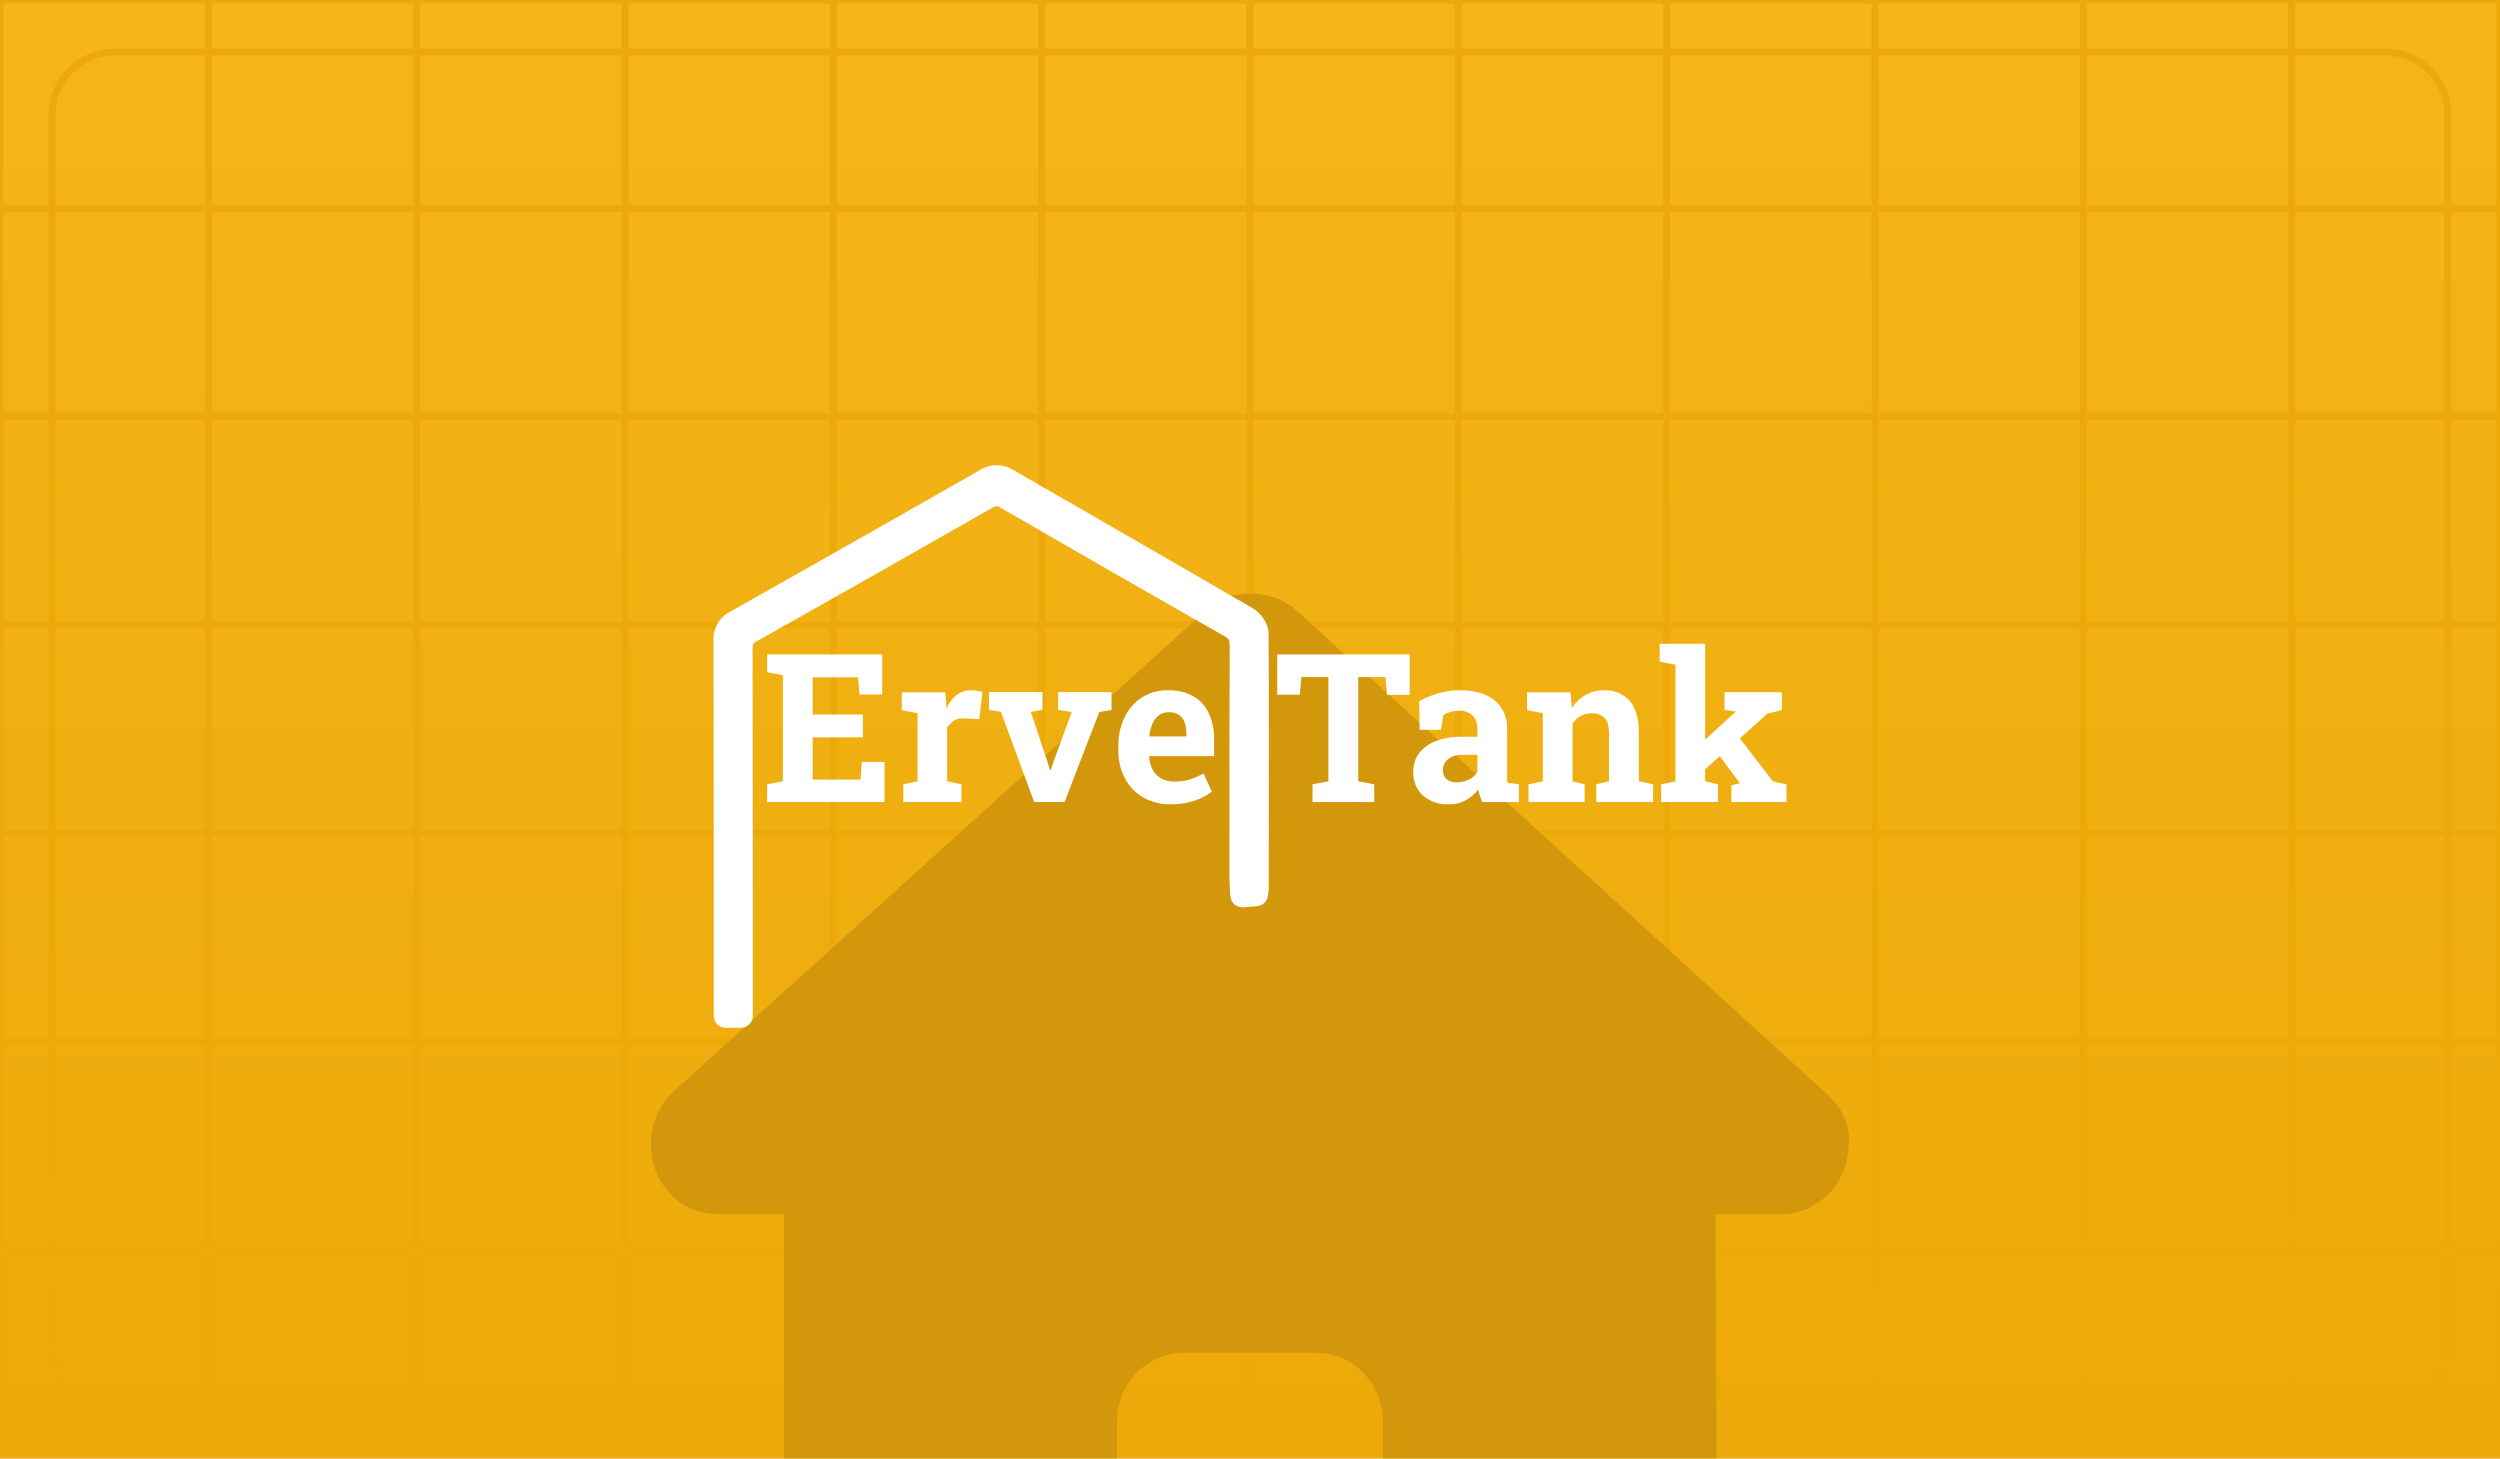
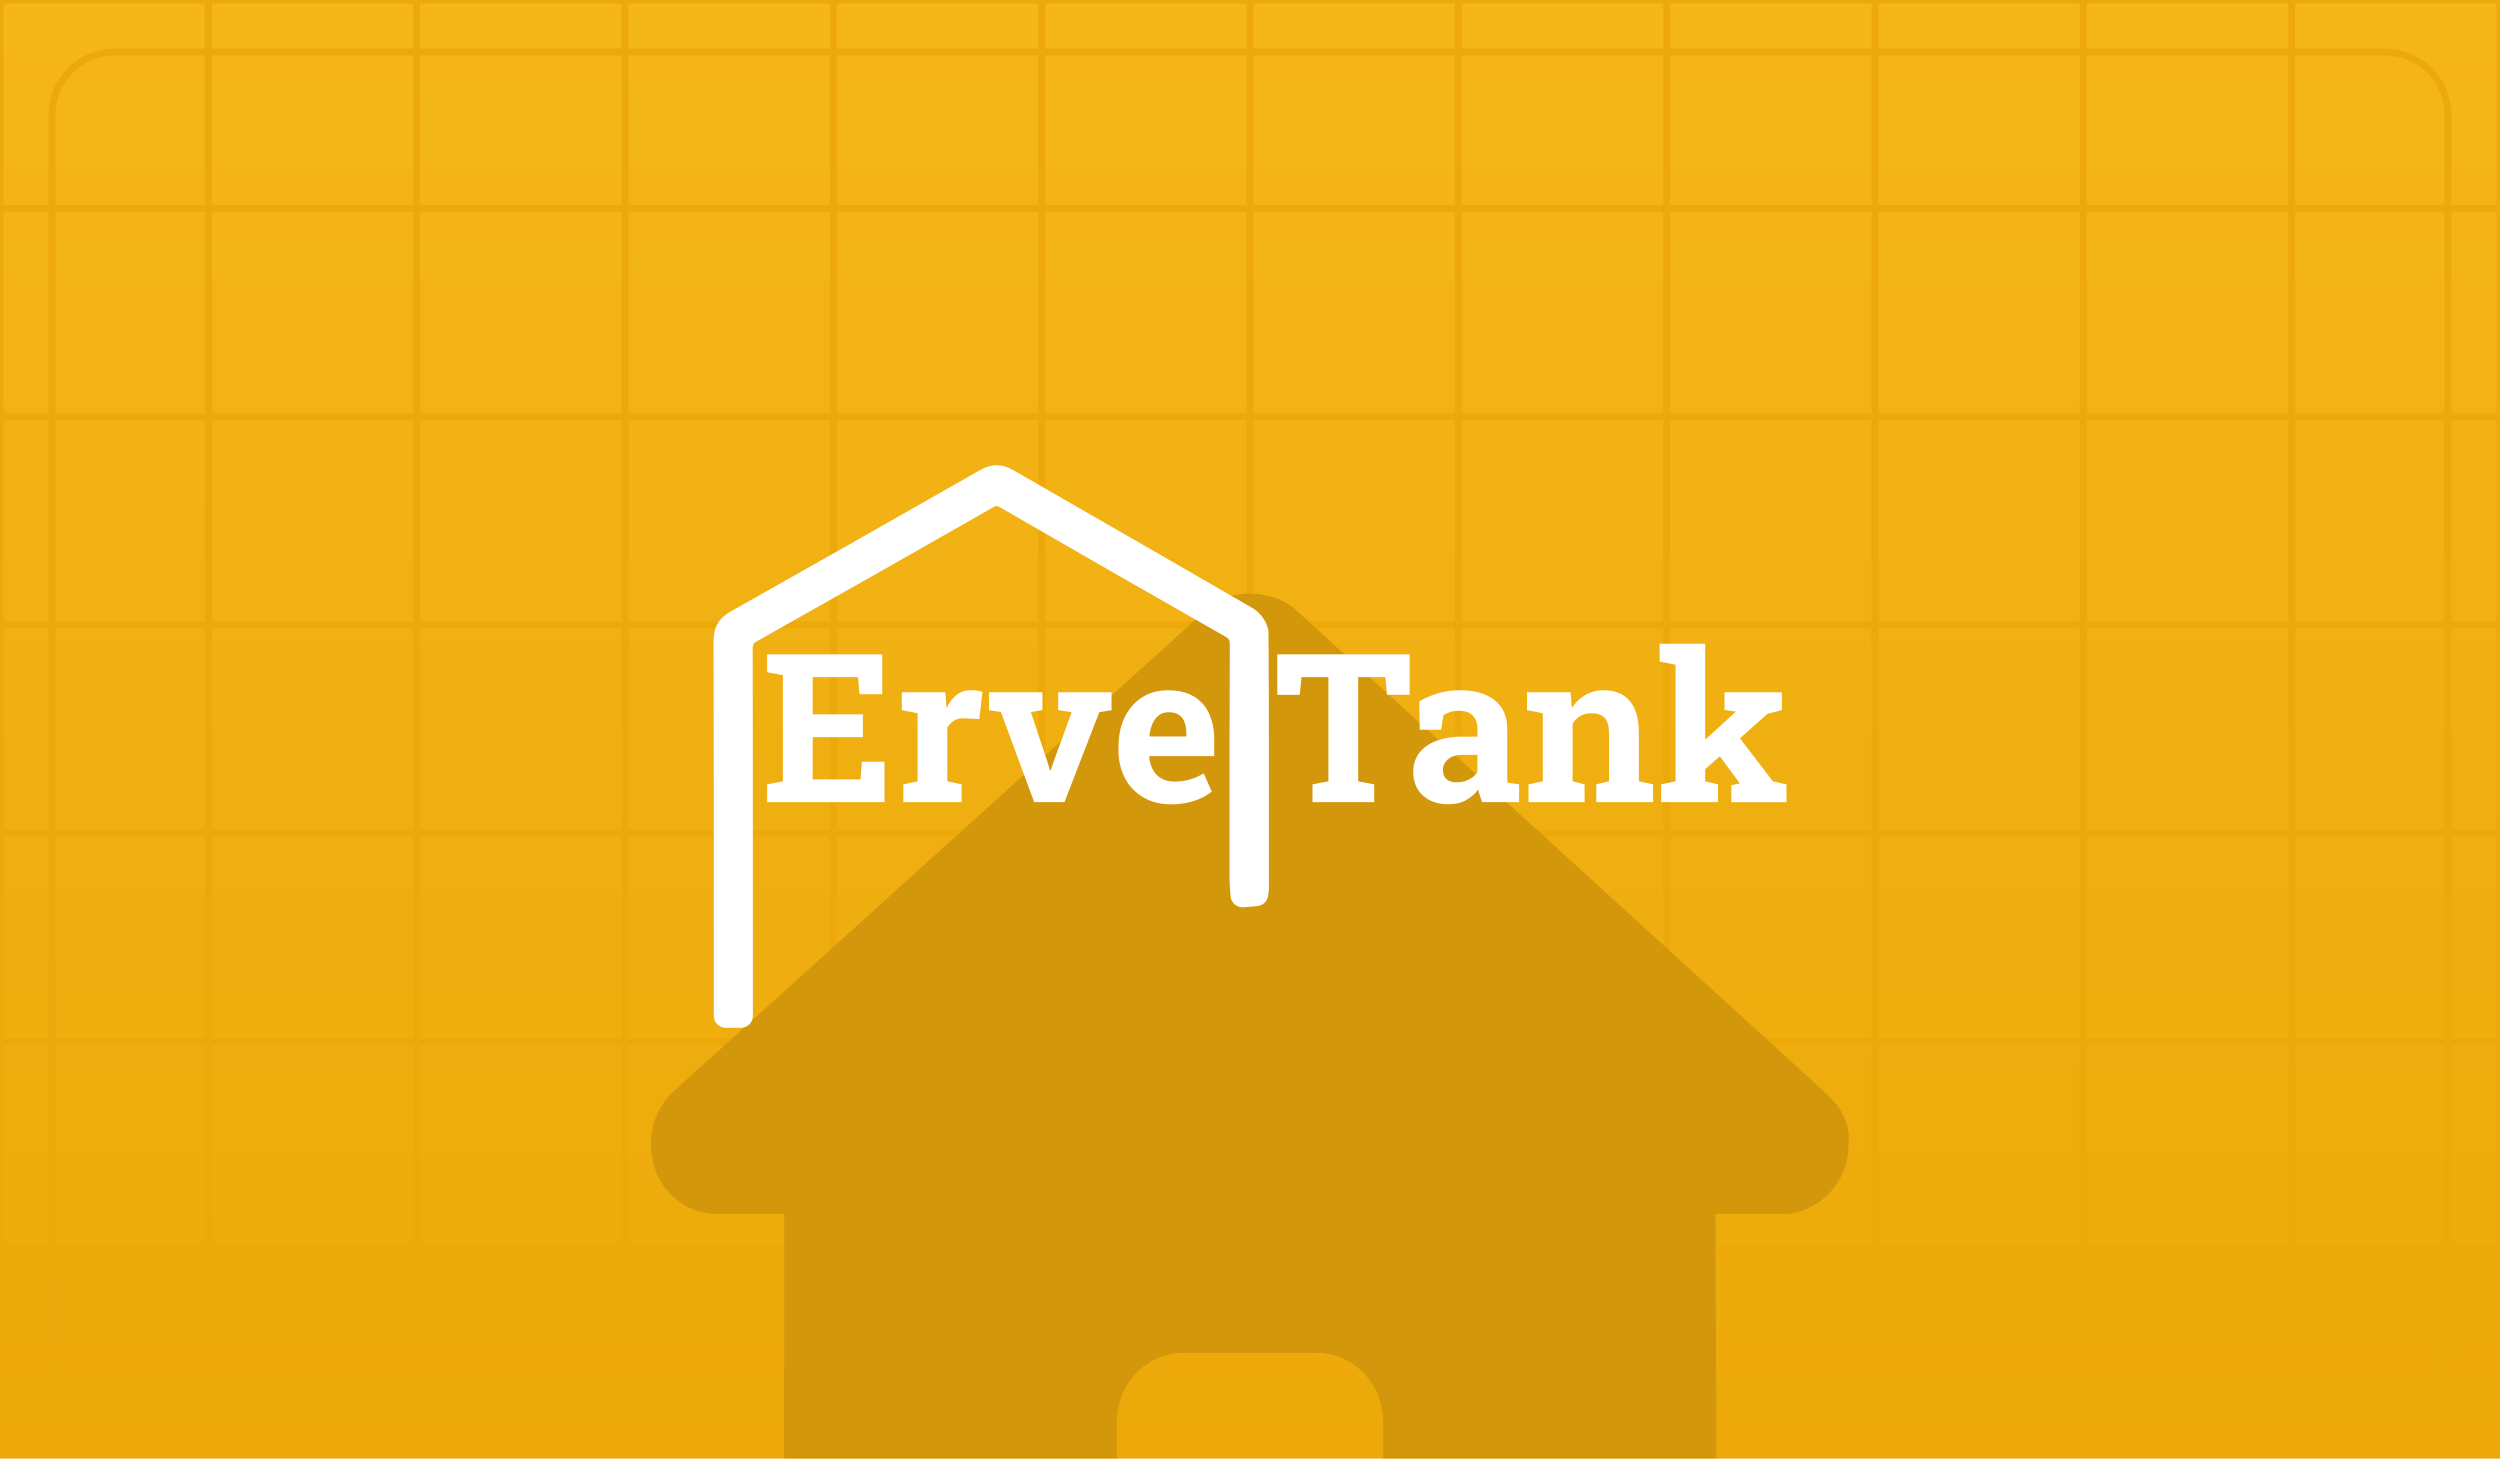
<svg xmlns="http://www.w3.org/2000/svg" viewBox="0 0 720 420">
  <defs>
-     <linearGradient id="b" x1="360" y1="420" x2="360" gradientUnits="userSpaceOnUse">
+     <clipPath id="a">
+       <path fill="none" d="M0 0h720v420H0z" />
+     </clipPath>
+     <clipPath id="c">
+       <path fill="none" d="M0 0h720v420H0z" />
+     </clipPath>
+     <linearGradient id="b" x1="360" y1="420" x2="360" y2="0" gradientTransform="matrix(1, 0, 0, 1, 0, 0)" gradientUnits="userSpaceOnUse">
      <stop offset="0" stop-color="#eca909" />
      <stop offset="1" stop-color="#f5b61a" />
    </linearGradient>
-     <clipPath id="a">
-       <path fill="none" d="M0 0h720v420H0z" />
-     </clipPath>
  </defs>
  <g clip-path="url(#a)">
    <path fill="url(#b)" d="M0 0h720v420H0z" />
-     <path fill="none" stroke="#eca909" stroke-miterlimit="10" stroke-width="2" d="M0 0h60v60H0zm60 0h60v60H60zm60 0h60v60h-60zm60 0h60v60h-60zm60 0h60v60h-60zm60 0h60v60h-60zm60 0h60v60h-60zm60 0h60v60h-60zm60 0h60v60h-60zm60 0h60v60h-60zm60 0h60v60h-60zm60 0h60v60h-60zM0 60h60v60H0zm60 0h60v60H60zm60 0h60v60h-60zm60 0h60v60h-60zm60 0h60v60h-60zm60 0h60v60h-60zm60 0h60v60h-60zm60 0h60v60h-60zm60 0h60v60h-60zm60 0h60v60h-60zm60 0h60v60h-60zm60 0h60v60h-60zM0 120h60v60H0zm60 0h60v60H60zm60 0h60v60h-60zm60 0h60v60h-60zm60 0h60v60h-60zm60 0h60v60h-60zm60 0h60v60h-60zm60 0h60v60h-60zm60 0h60v60h-60zm60 0h60v60h-60zm60 0h60v60h-60zm60 0h60v60h-60zM0 180h60v60H0zm60 0h60v60H60zm60 0h60v60h-60zm60 0h60v60h-60zm60 0h60v60h-60zm60 0h60v60h-60zm60 0h60v60h-60zm60 0h60v60h-60zm60 0h60v60h-60zm60 0h60v60h-60zm60 0h60v60h-60zm60 0h60v60h-60zM0 240h60v60H0zm60 0h60v60H60zm60 0h60v60h-60zm60 0h60v60h-60zm60 0h60v60h-60zm60 0h60v60h-60zm60 0h60v60h-60zm60 0h60v60h-60zm60 0h60v60h-60zm60 0h60v60h-60zm60 0h60v60h-60zm60 0h60v60h-60zM0 300h60v60H0zm60 0h60v60H60zm60 0h60v60h-60zm60 0h60v60h-60zm60 0h60v60h-60zm60 0h60v60h-60zm60 0h60v60h-60zm60 0h60v60h-60zm60 0h60v60h-60zm60 0h60v60h-60zm60 0h60v60h-60zm60 0h60v60h-60zM0 360h60v60H0zm60 0h60v60H60zm60 0h60v60h-60zm60 0h60v60h-60zm60 0h60v60h-60zm60 0h60v60h-60zm60 0h60v60h-60zm60 0h60v60h-60zm60 0h60v60h-60zm60 0h60v60h-60zm60 0h60v60h-60zm60 0h60v60h-60z" />
-     <rect x="15" y="15" width="690" height="390" rx="18" fill="none" stroke="#eca909" stroke-miterlimit="10" stroke-width="2" />
+     <path d="M0 0h60v60H0zm60 0h60v60H60zm60 0h60v60h-60zm60 0h60v60h-60zm60 0h60v60h-60zm60 0h60v60h-60zm60 0h60v60h-60zm60 0h60v60h-60zm60 0h60v60h-60zm60 0h60v60h-60zm60 0h60v60h-60zm60 0h60v60h-60zM0 60h60v60H0zm60 0h60v60H60zm60 0h60v60h-60zm60 0h60v60h-60zm60 0h60v60h-60zm60 0h60v60h-60zm60 0h60v60h-60zm60 0h60v60h-60zm60 0h60v60h-60zm60 0h60v60h-60zm60 0h60v60h-60zm60 0h60v60h-60zM0 120h60v60H0zm60 0h60v60H60zm60 0h60v60h-60zm60 0h60v60h-60zm60 0h60v60h-60zm60 0h60v60h-60zm60 0h60v60h-60zm60 0h60v60h-60zm60 0h60v60h-60zm60 0h60v60h-60zm60 0h60v60h-60zm60 0h60v60h-60zM0 180h60v60H0zm60 0h60v60H60zm60 0h60v60h-60zm60 0h60v60h-60zm60 0h60v60h-60zm60 0h60v60h-60zm60 0h60v60h-60zm60 0h60v60h-60zm60 0h60v60h-60zm60 0h60v60h-60zm60 0h60v60h-60zm60 0h60v60h-60zM0 240h60v60H0zm60 0h60v60H60zm60 0h60v60h-60zm60 0h60v60h-60zm60 0h60v60h-60zm60 0h60v60h-60zm60 0h60v60h-60zm60 0h60v60h-60zm60 0h60v60h-60zm60 0h60v60h-60zm60 0h60v60h-60zm60 0h60v60h-60zM0 300h60v60H0zm60 0h60v60H60zm60 0h60v60h-60zm60 0h60v60h-60zm60 0h60v60h-60zm60 0h60v60h-60zm60 0h60v60h-60zm60 0h60v60h-60zm60 0h60v60h-60zm60 0h60v60h-60zm60 0h60v60h-60zm60 0h60v60h-60zM0 360h60v60H0zm60 0h60v60H60zm60 0h60v60h-60zm60 0h60v60h-60zm60 0h60v60h-60zm60 0h60v60h-60zm60 0h60v60h-60zm60 0h60v60h-60zm60 0h60v60h-60zm60 0h60v60h-60zm60 0h60v60h-60zm60 0h60v60h-60z" fill="none" stroke="#eca909" stroke-miterlimit="10" stroke-width="2" />
+     <rect x="15" y="15" width="690" height="390" rx="18" ry="18" fill="none" stroke="#eca909" stroke-miterlimit="10" stroke-width="2" />
  </g>
-   <g clip-path="url(#a)">
-     <path d="M532.39 329.69c0 11.18-9 19.94-19.16 19.94h-19.17l.42 99.43a46.07 46.07 0 0 1-.3 5v10.07c0 13.72-10.72 24.84-24 24.84h-9.58c-.66 0-1.32-.56-2-.06-.84-.5-1.68.06-2.52.06H422.3c-13.24 0-24-11.12-24-24.84V409.5c0-11-8.56-19.87-19.17-19.87h-38.29c-10.6 0-19.17 8.88-19.17 19.87v54.66c0 13.72-10.72 24.84-24 24.84h-33.44c-.9 0-1.8-.06-2.7-.12-.71.06-1.43.12-2.15.12h-9.59c-13.23 0-24-11.12-24-24.84v-69.57c0-.56 0-1.18.06-1.74v-43.22H206.7c-10.8 0-19.2-8.76-19.2-19.94a20.56 20.56 0 0 1 6-14.91L347.07 176c4.19-4.36 9-5 13.18-5a19.66 19.66 0 0 1 12.64 4.36l152.92 139.42c4.79 4.35 7.24 9.32 6.58 14.91Z" fill="#d3970b" />
+   <g clip-path="url(#c)">
+     <path d="M532.39 329.69c0 11.18-8.98 19.94-19.17 19.94h-19.17l.42 99.44c0 1.74-.12 3.35-.3 5.03v10.06c0 13.73-10.72 24.84-23.96 24.84h-9.58c-.66 0-1.32-.56-1.98-.06-.84-.5-1.68.06-2.52.06h-33.84c-13.24 0-23.96-11.12-23.96-24.84V409.5c0-10.99-8.57-19.87-19.17-19.87h-38.33c-10.6 0-19.17 8.88-19.17 19.87v54.66c0 13.73-10.72 24.84-23.96 24.84h-33.48c-.9 0-1.8-.06-2.7-.12-.72.06-1.44.12-2.16.12h-9.58c-13.23 0-23.96-11.12-23.96-24.84V394.6c0-.56.02-1.18.05-1.74v-43.23h-19.19c-10.8 0-19.2-8.76-19.2-19.94 0-5.59 1.8-10.56 6-14.91l153.57-138.8c4.19-4.36 8.98-4.98 13.18-4.98s8.98 1.24 12.64 4.36l152.92 139.43c4.79 4.35 7.25 9.32 6.59 14.91Z" fill="#d3970b" />
  </g>
-   <path d="M365.34 182.36c0-2.86-2.31-5.89-4.51-7.17-14.39-8.37-29.07-16.8-43.26-25l-25.77-14.84a8.88 8.88 0 0 0-9.51 0 14808.86 14808.86 0 0 1-71.8 40.7 8.88 8.88 0 0 0-5 8.54c.08 27.77.07 56 .07 83.32v24.69A3.43 3.43 0 0 0 209 296h4.32a3.44 3.44 0 0 0 3.48-3.4v-24.9c0-26.45 0-53.81-.06-80.71 0-1.49.21-1.74 1.29-2.35 22.74-12.78 45.54-25.71 67.78-38.42a3 3 0 0 1 1.18-.47 3.06 3.06 0 0 1 1.16.46 9566.06 9566.06 0 0 0 64.47 37c1.34.76 1.54 1.1 1.54 2.58-.1 18.95-.09 38.21-.07 56.84v10.67c0 1.12.08 2.17.16 3.28 0 .5.08 1 .11 1.53a3.31 3.31 0 0 0 1.2 2.37 3.49 3.49 0 0 0 2.27.83h.3l3.89-.33a3.45 3.45 0 0 0 3.15-3q0-.36.09-.63a9.18 9.18 0 0 0 .14-1.47v-11.32c.07-20.38.08-41.46-.06-62.2Z" fill="#fff" />
-   <path d="M220.93 231v-5.11l4.55-.88v-30.53l-4.55-.88v-5.14h33.15V200h-6.57l-.38-4.92h-13.08v10.7h14.46v6.58h-14.46v12.17h13.78l.39-5.09h6.51V231Zm39.23 0v-5.11l4.1-.88v-19.6l-4.54-.87v-5.15h12.52l.33 3.92.05.7a9.94 9.94 0 0 1 2.91-3.89 6.6 6.6 0 0 1 4.13-1.31 11.53 11.53 0 0 1 1.68.13 12 12 0 0 1 1.61.33l-.91 7.87-4.25-.24a5.08 5.08 0 0 0-3 .62 6.78 6.78 0 0 0-2 2V225l4.11.88V231Zm37.69 0-9.59-26-3.43-.52v-5.15h15.4v5.12l-3.35.58 4.79 14.36.73 2.45h.18l.82-2.45 5.25-14.33-3.9-.61v-5.12h15.37v5.15l-3.52.58-10 25.9Zm39.37.64a15.44 15.44 0 0 1-8-2 13.77 13.77 0 0 1-5.26-5.52 16.68 16.68 0 0 1-1.87-8v-1.17a19 19 0 0 1 1.76-8.34 13.85 13.85 0 0 1 5-5.73 13.34 13.34 0 0 1 7.58-2.06 14.32 14.32 0 0 1 7.25 1.69 10.93 10.93 0 0 1 4.45 4.88 17.74 17.74 0 0 1 1.53 7.72v4.65H331l-.06.18a9.61 9.61 0 0 0 1 3.69 6.4 6.4 0 0 0 2.45 2.55 7.59 7.59 0 0 0 3.85.92 15.46 15.46 0 0 0 4.38-.6 16.9 16.9 0 0 0 4-1.77L349 228a16.28 16.28 0 0 1-5 2.6 20.71 20.71 0 0 1-6.78 1.04Zm-6.13-19.53h10.59v-.76a9.65 9.65 0 0 0-.51-3.32 4.27 4.27 0 0 0-1.65-2.15 5.07 5.07 0 0 0-2.91-.76 4.64 4.64 0 0 0-2.88.89 5.94 5.94 0 0 0-1.83 2.44 13.08 13.08 0 0 0-.9 3.55ZM378 231v-5.11l4.58-.88V195h-7.78l-.47 5.09h-6.48v-11.63H406v11.66h-6.52L399 195h-7.83v30l4.61.88V231Zm39.31.64a10.73 10.73 0 0 1-7.51-2.53 8.84 8.84 0 0 1-2.79-6.89 8.74 8.74 0 0 1 1.63-5.23 10.74 10.74 0 0 1 4.81-3.54 21.18 21.18 0 0 1 7.85-1.28h4.19v-2.34a5.17 5.17 0 0 0-1.33-3.7 5.23 5.23 0 0 0-4-1.42 8.26 8.26 0 0 0-2.48.34 6.73 6.73 0 0 0-2 .95l-.68 4.18h-6.16l-.12-8.22a27.71 27.71 0 0 1 5.4-2.28 22.58 22.58 0 0 1 6.48-.87q6.22 0 9.83 2.88a9.9 9.9 0 0 1 3.61 8.23v14.28a7.9 7.9 0 0 0 .1 1.21l3.31.47V231h-10.58c-.21-.54-.43-1.13-.64-1.75a10.67 10.67 0 0 1-.47-1.87 12 12 0 0 1-3.6 3.08 9.75 9.75 0 0 1-4.85 1.18Zm2.29-6.32a7.59 7.59 0 0 0 3.4-.8 6.22 6.22 0 0 0 2.49-2.12v-5h-4.22a6.25 6.25 0 0 0-4.27 1.29 4 4 0 0 0-1.45 3.1 3.26 3.26 0 0 0 1.07 2.61 4.39 4.39 0 0 0 2.98.92Zm20.62 5.68v-5.11l4.11-.88v-19.6l-4.55-.87v-5.15h12.53l.38 4.53a11.46 11.46 0 0 1 3.92-3.77 10.39 10.39 0 0 1 5.32-1.34 9.35 9.35 0 0 1 7.39 3q2.67 3 2.67 9.44V225l4.11.88V231h-16.37v-5.11l3.67-.88v-13.72c0-2.13-.42-3.63-1.26-4.52a5 5 0 0 0-3.76-1.33 6.36 6.36 0 0 0-3.21.78 6.47 6.47 0 0 0-2.28 2.2V225l3.47.88V231Zm38.2 0v-5.11l4.13-.88v-33.57l-4.57-.88v-5.15h13.11V225l3.7.88V231Zm11.76-8.65-4.11-4.77L499.86 205l.06-.08-3.26-.47v-5.09h16.52v5.15l-4.11 1Zm8.45 8.65v-4.85l2.4-.55v-.12L494.7 217l5.45-5.58L510.57 225l3.93.91V231Z" fill="#fff" />
+   <g fill="#fff">
+     <path d="M365.34 182.36c-.02-2.86-2.31-5.9-4.51-7.17-14.39-8.37-29.07-16.8-43.25-24.96-8.6-4.94-17.19-9.88-25.78-14.84-1.62-.94-3.18-1.39-4.77-1.39s-3.12.45-4.74 1.37c-27.29 15.56-50.1 28.49-71.8 40.7-3.46 1.95-5 4.58-4.99 8.54.08 27.77.07 56.01.07 83.32v24.67c0 1.88 1.55 3.4 3.47 3.4h4.32a3.43 3.43 0 0 0 3.47-3.4v-24.91c0-26.45.01-53.8-.06-80.7 0-1.49.21-1.74 1.29-2.35 22.74-12.78 45.54-25.71 67.78-38.43.52-.3.94-.46 1.18-.46s.65.16 1.16.46a9366 9366 0 0 0 64.47 36.99c1.35.76 1.55 1.1 1.54 2.58-.1 18.95-.08 38.22-.07 56.84v10.67c0 1.11.09 2.17.17 3.28l.11 1.53c.05.92.49 1.77 1.2 2.37.63.54 1.44.83 2.27.83l.3-.01 3.89-.33a3.44 3.44 0 0 0 3.15-2.98l.09-.63c.07-.45.14-.92.14-1.46v-11.32c.02-20.38.03-41.46-.11-62.2Z" />
+     <path d="M220.93 231.02v-5.12l4.55-.88v-30.55l-4.55-.88v-5.15h33.15v11.49h-6.57l-.38-4.91h-13.08v10.7h14.46v6.58h-14.46v12.16h13.79l.38-5.09h6.51v11.64h-33.8Zm39.23 0v-5.12l4.11-.88V205.4l-4.55-.88v-5.15h12.53l.32 3.92.06.7a9.93 9.93 0 0 1 2.9-3.89 6.61 6.61 0 0 1 4.14-1.32 11.57 11.57 0 0 1 3.28.47l-.91 7.86-4.25-.23a5.1 5.1 0 0 0-2.95.61 6.78 6.78 0 0 0-2.01 2.02v15.5l4.11.88v5.12h-16.78Zm37.69 0-9.59-25.96-3.43-.53v-5.15h15.4v5.12l-3.34.58 4.78 14.36.73 2.46h.18l.82-2.46 5.25-14.33-3.9-.61v-5.12h15.37v5.15l-3.52.58-10.03 25.9h-8.71Zm39.37.62c-3.03 0-5.68-.67-7.95-2a13.83 13.83 0 0 1-5.27-5.51 16.85 16.85 0 0 1-1.86-8.01v-1.17c0-3.14.59-5.92 1.76-8.35s2.83-4.34 4.97-5.73 4.67-2.08 7.58-2.06c2.87 0 5.29.57 7.25 1.7a10.95 10.95 0 0 1 4.46 4.88 17.71 17.71 0 0 1 1.53 7.72v4.65h-18.66l-.06.18a9.49 9.49 0 0 0 1.04 3.7c.58 1.08 1.39 1.93 2.45 2.54s2.34.92 3.84.92a15.83 15.83 0 0 0 8.37-2.37l2.32 5.26a16.79 16.79 0 0 1-4.94 2.62 20.75 20.75 0 0 1-6.82 1.04Zm-6.13-19.53h10.59v-.76c0-1.29-.17-2.39-.51-3.32a4.3 4.3 0 0 0-1.64-2.15c-.75-.51-1.73-.76-2.92-.76s-2.09.3-2.87.89c-.78.59-1.39 1.41-1.83 2.44s-.74 2.2-.89 3.51l.09.15ZM378 231.02v-5.12l4.58-.88v-30h-7.77l-.47 5.09h-6.48v-11.67h38.11v11.67h-6.51l-.47-5.09h-7.83v30l4.61.88v5.12h-17.75Zm39.31.62c-3.15 0-5.65-.84-7.51-2.53-1.86-1.69-2.79-3.98-2.79-6.89 0-1.99.54-3.73 1.63-5.23s2.69-2.68 4.81-3.54a20.97 20.97 0 0 1 7.85-1.29h4.2v-2.34c0-1.52-.44-2.75-1.33-3.7-.89-.95-2.23-1.42-4-1.42-.92 0-1.75.11-2.48.34s-1.39.54-1.98.95l-.67 4.18h-6.16l-.12-8.22c1.66-.94 3.46-1.7 5.4-2.28s4.1-.88 6.48-.88c4.15 0 7.42.96 9.83 2.88s3.61 4.66 3.61 8.23v13.04l.01 1.27c0 .42.04.82.1 1.21l3.31.47v5.12h-10.62c-.22-.55-.43-1.13-.65-1.75-.22-.62-.37-1.25-.47-1.87-1.02 1.29-2.21 2.31-3.59 3.08s-3 1.15-4.86 1.15Zm2.29-6.32c1.19 0 2.33-.27 3.4-.8a6.22 6.22 0 0 0 2.49-2.12v-5h-4.22c-1.88 0-3.3.43-4.27 1.29a4 4 0 0 0-1.45 3.1c0 1.13.36 2 1.07 2.62.71.61 1.71.92 2.98.92Zm20.62 5.7v-5.12l4.11-.88V205.4l-4.55-.88v-5.15h12.53l.38 4.53c1.06-1.62 2.36-2.87 3.92-3.77s3.33-1.34 5.32-1.34c3.15 0 5.61 1 7.39 3.01 1.78 2.01 2.67 5.16 2.67 9.44v13.77l4.11.88v5.12h-16.37v-5.12l3.67-.88v-13.74c0-2.12-.42-3.63-1.26-4.52-.84-.89-2.09-1.33-3.76-1.33-1.23 0-2.3.26-3.21.77s-1.67 1.25-2.27 2.21v16.61l3.46.88v5.12h-16.13Zm38.2 0v-5.12l4.14-.88v-33.59l-4.58-.88v-5.15h13.11v39.62l3.7.88v5.12h-16.37Zm11.76-8.65-4.11-4.77 13.79-12.57.06-.09-3.26-.47v-5.09h16.52v5.15l-4.11 1.02-18.89 16.81Zm8.45 8.65v-4.85l2.41-.56-.06-.12-6.28-8.51 5.46-5.58 10.41 13.6 3.93.91v5.12h-15.87Z" />
+   </g>
</svg>
